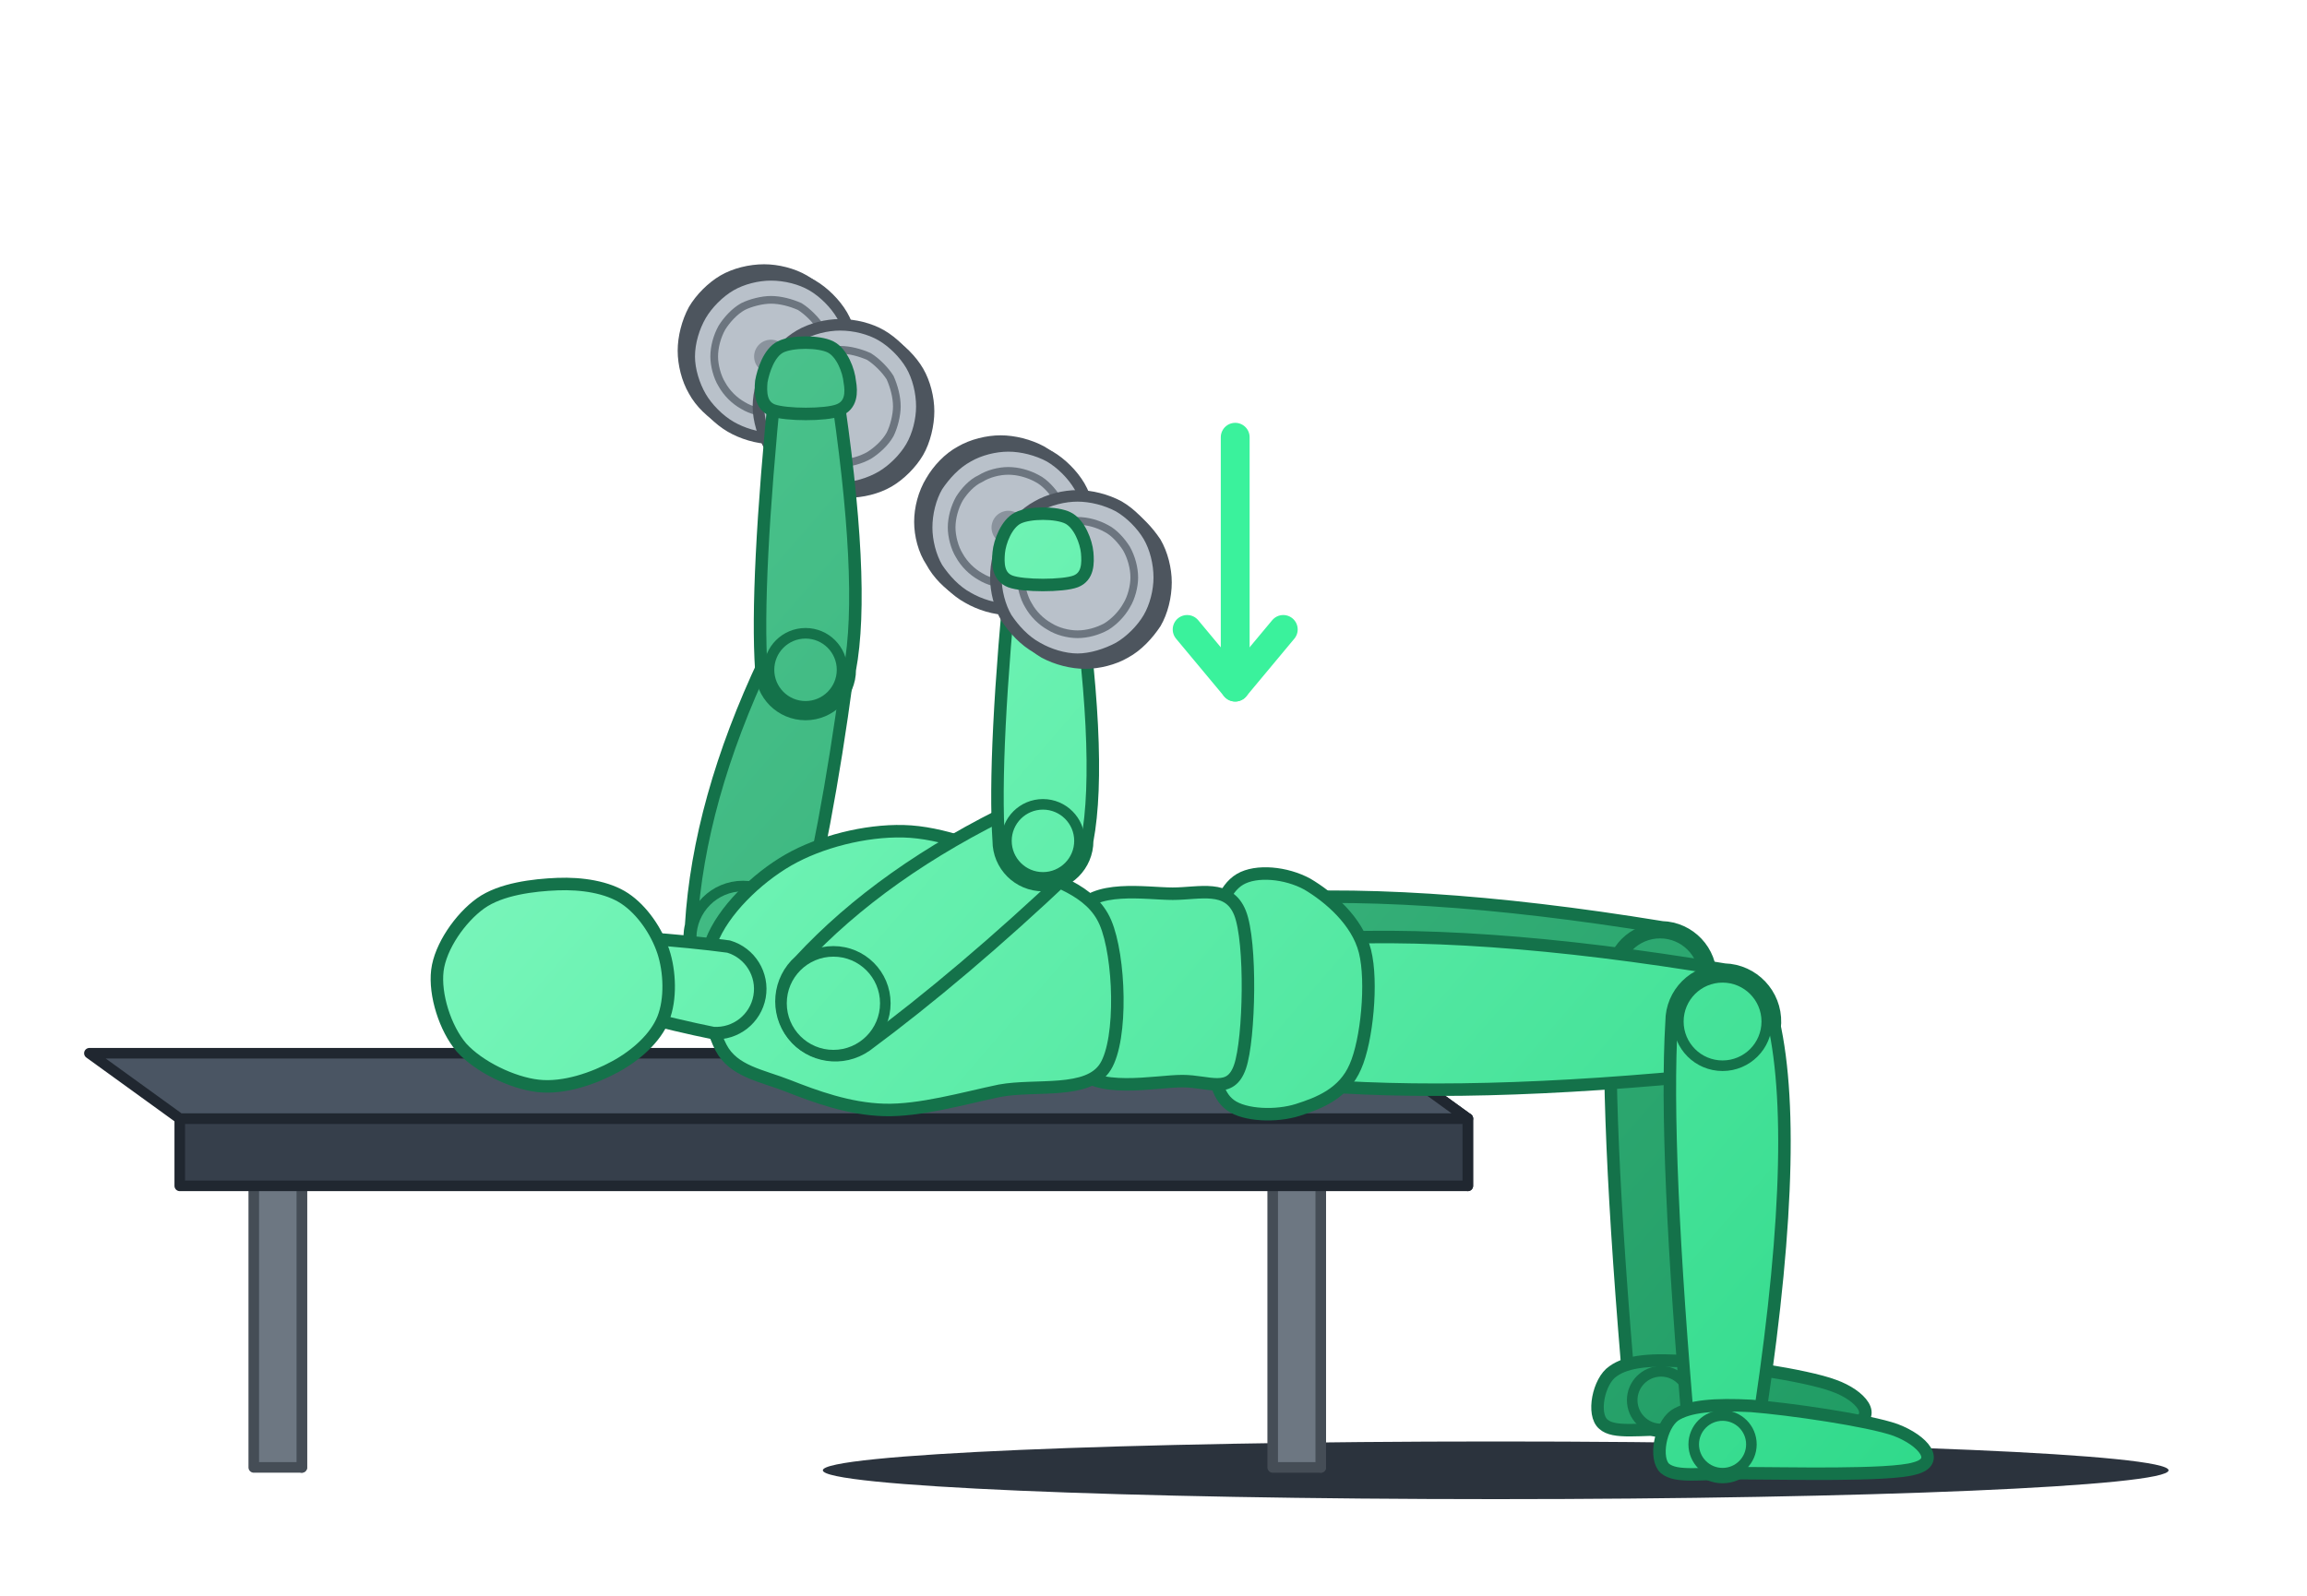
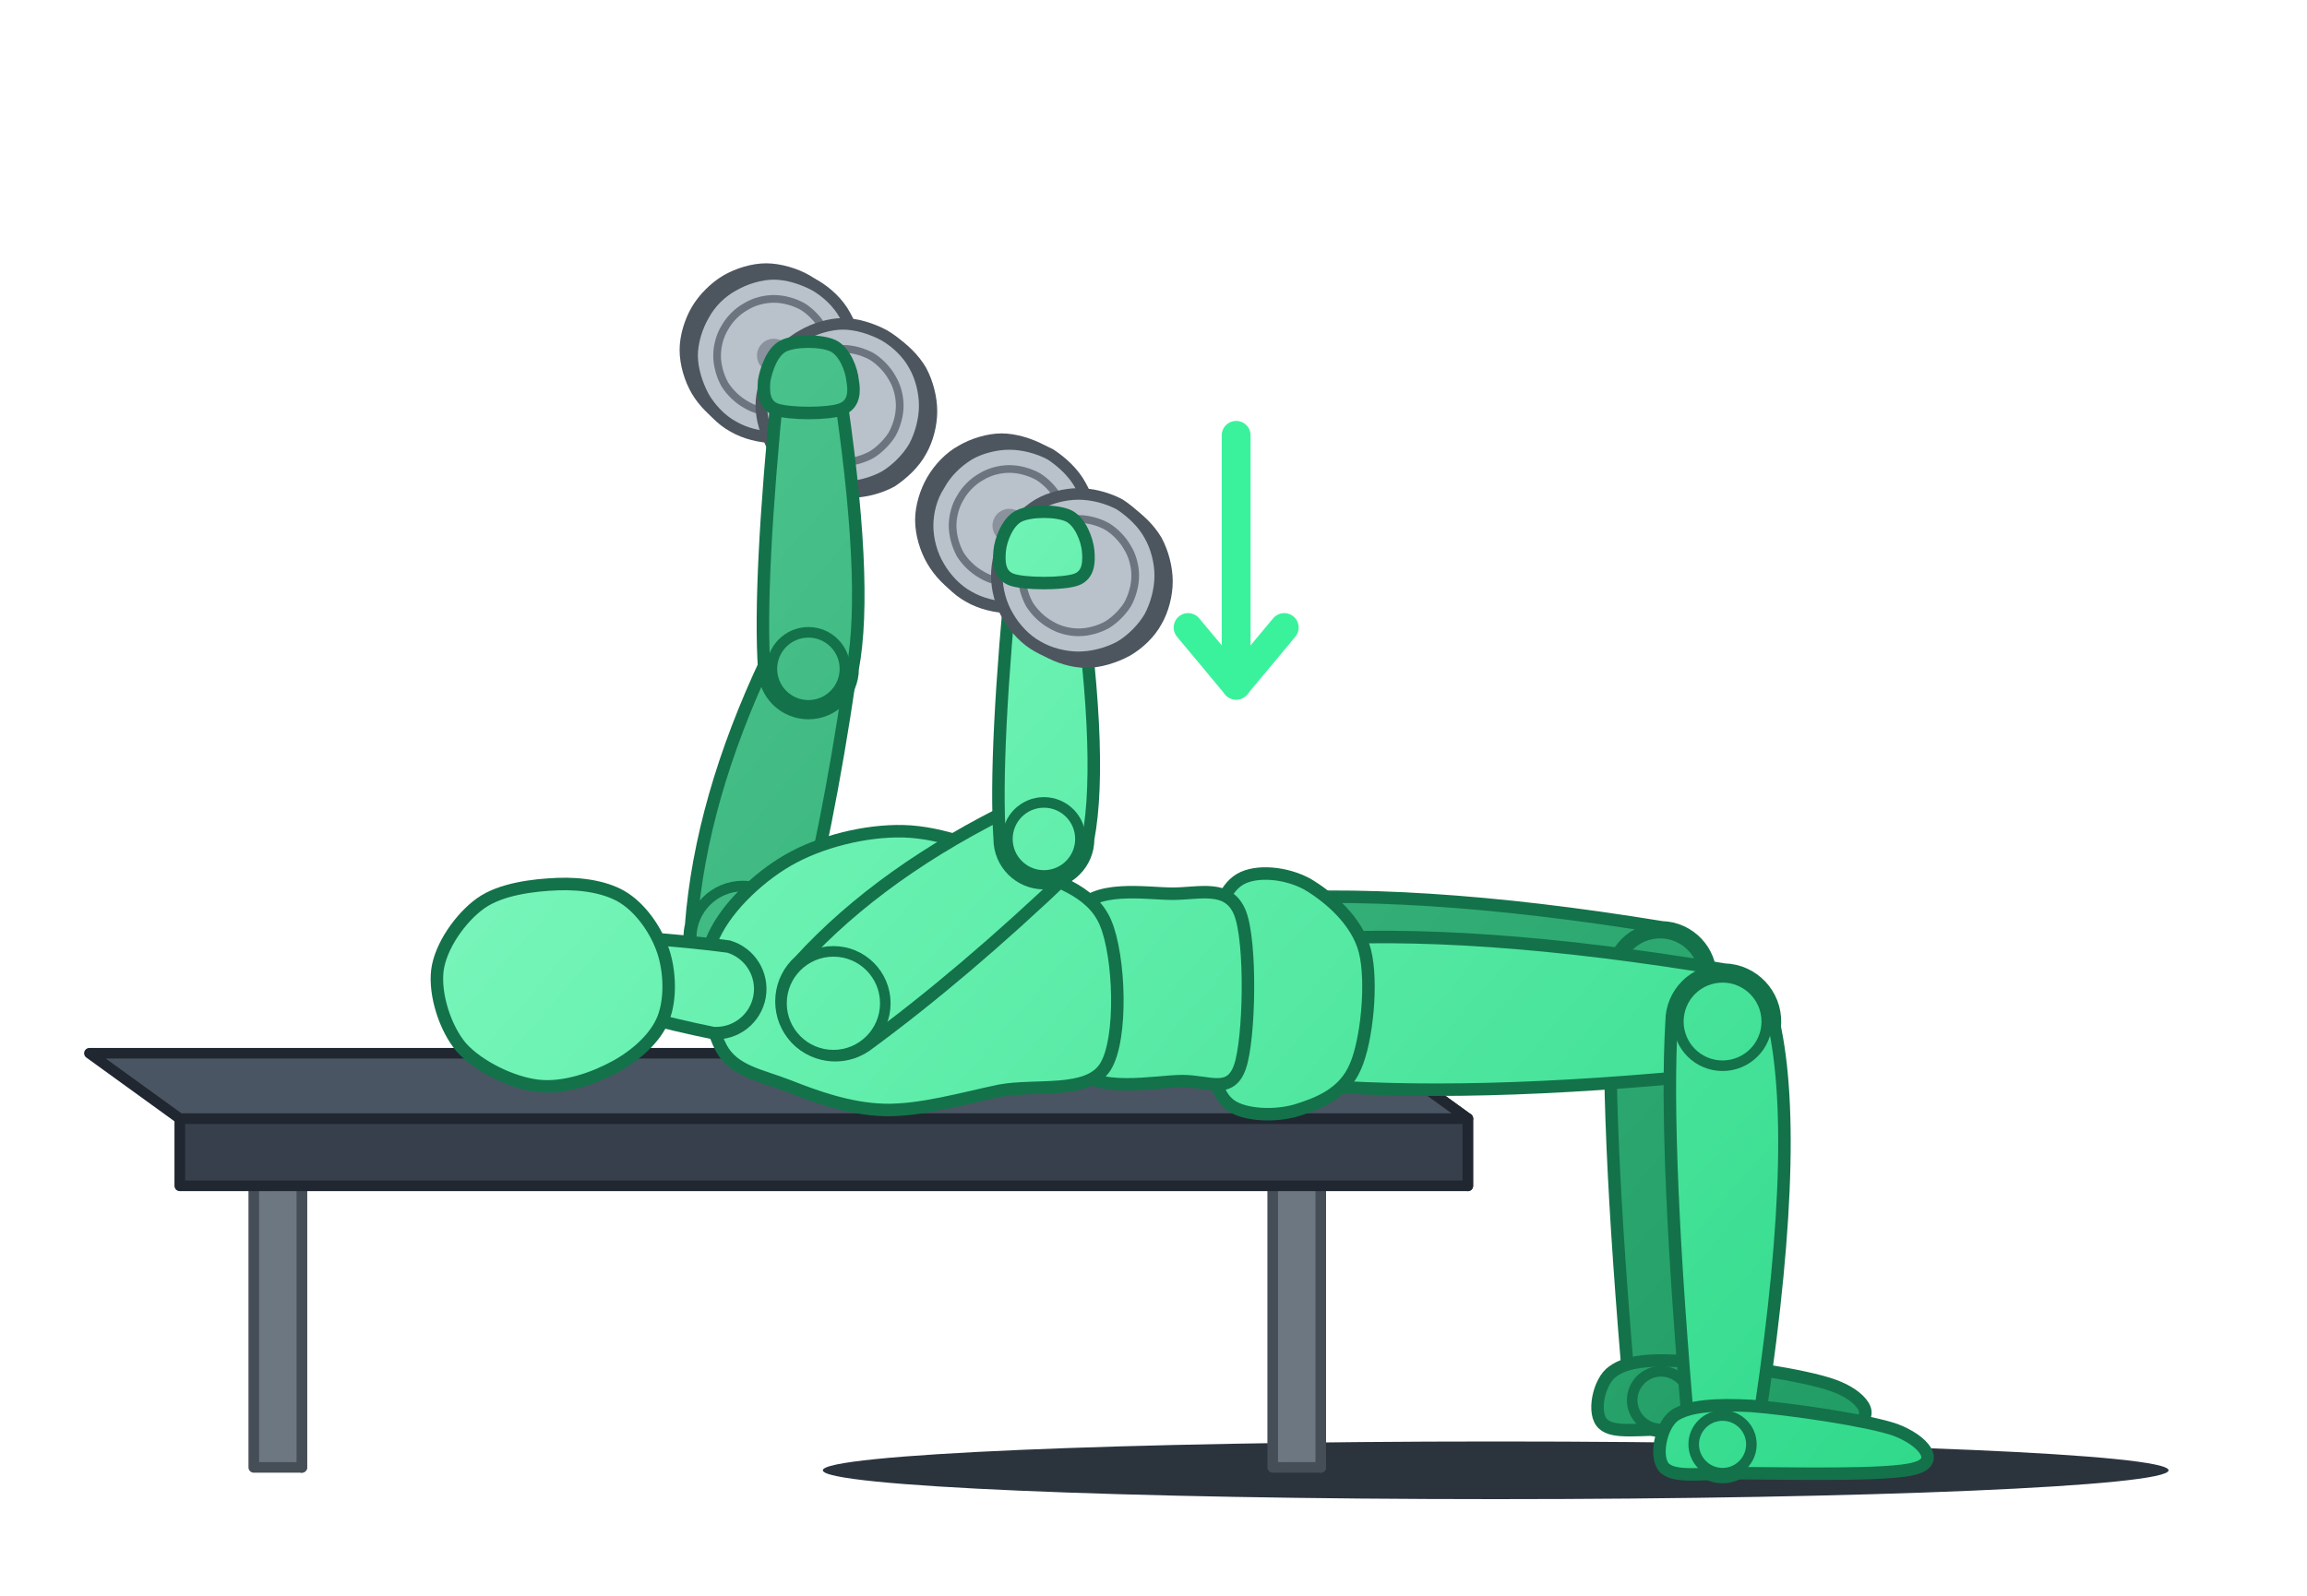
<svg xmlns="http://www.w3.org/2000/svg" class="guide-figure" viewBox="18 70 240 166" role="img" aria-label="Dumbbell bench press, Lower: Bend both elbows to lower the dumbbells evenly toward the sides of your chest.">
  <defs>
    <linearGradient id="dumbbell-bench-press-lower-mint" gradientUnits="userSpaceOnUse" x1="18" y1="70" x2="210" y2="236">
      <stop offset="0" stop-color="#b4ffdc" />
      <stop offset="0.45" stop-color="#6ef3b4" />
      <stop offset="1" stop-color="#2fd98a" />
    </linearGradient>
    <linearGradient id="dumbbell-bench-press-lower-far" gradientUnits="userSpaceOnUse" x1="18" y1="70" x2="210" y2="236">
      <stop offset="0" stop-color="#5fd6a0" />
      <stop offset="1" stop-color="#1e9a62" />
    </linearGradient>
  </defs>
  <ellipse class="g-ground" cx="173.6" cy="223" rx="70" ry="3" fill="#2b333d" />
  <g class="g-bench">
    <path d="M47.6 221.4 L49.4 222.7 L49.4 190.7 L47.6 189.4 Z" fill="#5b646e" stroke="#454d56" stroke-width="1.1" stroke-linejoin="round" />
    <path d="M44.4 222.7 L49.4 222.7 L49.4 190.7 L44.4 190.7 Z" fill="#6d7782" stroke="#454d56" stroke-width="1.1" stroke-linejoin="round" />
    <path d="M42.6 189.4 L47.6 189.4 L49.4 190.7 L44.4 190.7 Z" fill="#8c96a1" stroke="#454d56" stroke-width="1.1" stroke-linejoin="round" />
    <path d="M153.6 221.4 L155.4 222.7 L155.4 190.7 L153.6 189.4 Z" fill="#5b646e" stroke="#454d56" stroke-width="1.1" stroke-linejoin="round" />
    <path d="M150.4 222.7 L155.4 222.7 L155.4 190.7 L150.4 190.7 Z" fill="#6d7782" stroke="#454d56" stroke-width="1.1" stroke-linejoin="round" />
    <path d="M148.6 189.4 L153.6 189.4 L155.4 190.7 L150.4 190.7 Z" fill="#8c96a1" stroke="#454d56" stroke-width="1.1" stroke-linejoin="round" />
    <path d="M161.3 186.6 L170.7 193.4 L170.7 186.4 L161.3 179.6 Z" fill="#2f3742" stroke="#202730" stroke-width="1.1" stroke-linejoin="round" />
    <path d="M36.7 193.4 L170.7 193.4 L170.7 186.4 L36.7 186.4 Z" fill="#363f4b" stroke="#202730" stroke-width="1.1" stroke-linejoin="round" />
    <path d="M27.3 179.6 L161.3 179.6 L170.7 186.4 L36.7 186.4 Z" fill="#4a5563" stroke="#202730" stroke-width="1.1" stroke-linejoin="round" />
  </g>
  <path class="g-body" d="M146.6 177.7 Q164.2 179.3 190.6 176.9 A5.2 5.2 0 0 0 190.9 166.5 Q164.6 162.2 146.9 163.7 A7 7 0 0 0 146.6 177.7 Z" fill="url(#dumbbell-bench-press-lower-far)" stroke="#14724a" stroke-width="1.3" stroke-linejoin="round" />
  <path class="g-body" d="M185.7 171.7 Q184.9 184.9 187.6 215.7 A3.2 3.2 0 0 0 194 215.7 Q198.8 184.9 195.7 171.7 A5 5 0 0 0 185.7 171.7 Z" fill="url(#dumbbell-bench-press-lower-far)" stroke="#14724a" stroke-width="1.3" stroke-linejoin="round" />
  <path class="g-body" d="M185.8 212.7 C187.3 211.6 189.9 211.4 193.8 211.7 C197.6 211.9 205.9 213.1 208.8 214.2 C211.6 215.2 213.4 217.4 210.8 218.2 C208.1 218.9 197.1 218.7 192.8 218.7 C188.4 218.7 185.9 219.2 184.8 218.2 C183.6 217.2 184.3 213.7 185.8 212.7 Z" fill="url(#dumbbell-bench-press-lower-far)" stroke="#14724a" stroke-width="1.3" stroke-linejoin="round" />
  <circle class="g-joint" cx="190.8" cy="215.7" r="3" fill="url(#dumbbell-bench-press-lower-far)" stroke="#14724a" stroke-width="1.1" />
  <circle class="g-joint" cx="190.7" cy="171.7" r="4.6" fill="url(#dumbbell-bench-press-lower-far)" stroke="#14724a" stroke-width="1.1" />
  <g class="g-dumbbell">
-     <path class="g-metal" d="M89 106.5 C89 107.9 89.4 109.5 90.1 110.7 C90.8 112 92 113.1 93.2 113.8 C94.4 114.6 96 115 97.5 115 C98.9 115 100.5 114.6 101.7 113.8 C102.9 113.1 104.1 112 104.8 110.7 C105.5 109.5 106 107.9 106 106.5 C106 105.1 105.5 103.5 104.8 102.2 C104.1 101 102.9 99.8 101.7 99.1 C100.5 98.4 98.9 98 97.5 98 C96 98 94.4 98.4 93.2 99.1 C92 99.8 90.8 101 90.1 102.2 C89.4 103.5 89 105.1 89 106.5 Z" fill="#6c757f" stroke="#4d555e" stroke-width="1" />
-     <path class="g-metal" d="M89.7 107.1 C89.7 108.5 90.2 110.1 90.9 111.3 C91.6 112.5 92.8 113.7 94 114.4 C95.2 115.1 96.8 115.6 98.2 115.6 C99.7 115.6 101.3 115.1 102.5 114.4 C103.7 113.7 104.9 112.5 105.6 111.3 C106.3 110.1 106.7 108.5 106.7 107.1 C106.7 105.6 106.3 104 105.6 102.8 C104.9 101.6 103.7 100.4 102.5 99.7 C101.3 99 99.7 98.6 98.2 98.6 C96.8 98.6 95.2 99 94 99.7 C92.8 100.4 91.6 101.6 90.9 102.8 C90.2 104 89.7 105.6 89.7 107.1 Z" fill="#b9c1ca" stroke="#4d555e" stroke-width="1.2" />
-     <path d="M92.3 107.1 C92.3 108 92.6 109.2 93.1 110 C93.6 110.9 94.4 111.7 95.3 112.2 C96.1 112.7 97.3 113 98.2 113 C99.2 113 100.3 112.7 101.2 112.2 C102 111.7 102.9 110.9 103.4 110 C103.8 109.2 104.1 108 104.1 107.1 C104.1 106.1 103.8 105 103.4 104.1 C102.9 103.3 102 102.4 101.2 101.9 C100.3 101.5 99.2 101.2 98.2 101.2 C97.3 101.2 96.1 101.5 95.3 101.9 C94.4 102.4 93.6 103.3 93.1 104.1 C92.6 105 92.3 106.1 92.3 107.1 Z" fill="none" stroke="#6c757f" stroke-width="0.8" />
-     <line class="g-handle" x1="98.2" y1="107.1" x2="105.4" y2="112.3" stroke="#8a939d" stroke-width="3.5" stroke-linecap="round" />
-     <path class="g-metal" d="M97.7 112.8 C97.7 114.2 98.2 115.9 98.9 117.1 C99.6 118.3 100.8 119.5 102 120.2 C103.2 120.9 104.8 121.3 106.2 121.3 C107.7 121.3 109.3 120.9 110.5 120.2 C111.7 119.5 112.9 118.3 113.6 117.1 C114.3 115.9 114.7 114.2 114.7 112.8 C114.7 111.4 114.3 109.8 113.6 108.6 C112.9 107.4 111.7 106.2 110.5 105.5 C109.3 104.8 107.7 104.3 106.2 104.3 C104.8 104.3 103.2 104.8 102 105.5 C100.8 106.2 99.6 107.4 98.9 108.6 C98.2 109.8 97.7 111.4 97.7 112.8 Z" fill="#6c757f" stroke="#4d555e" stroke-width="1" />
-     <path class="g-metal" d="M96.9 112.3 C96.9 113.7 97.4 115.3 98.1 116.5 C98.8 117.7 100 118.9 101.2 119.6 C102.4 120.3 104 120.8 105.4 120.8 C106.9 120.8 108.5 120.3 109.7 119.6 C110.9 118.9 112.1 117.7 112.8 116.5 C113.5 115.3 113.9 113.7 113.9 112.3 C113.9 110.8 113.5 109.2 112.8 108 C112.1 106.8 110.9 105.6 109.7 104.9 C108.5 104.2 106.9 103.8 105.4 103.8 C104 103.8 102.4 104.2 101.2 104.9 C100 105.6 98.8 106.8 98.1 108 C97.4 109.2 96.9 110.8 96.9 112.3 Z" fill="#b9c1ca" stroke="#4d555e" stroke-width="1.2" />
-     <path d="M99.5 112.3 C99.5 113.2 99.8 114.4 100.3 115.2 C100.8 116.1 101.6 116.9 102.5 117.4 C103.3 117.9 104.5 118.2 105.4 118.2 C106.4 118.2 107.5 117.9 108.4 117.4 C109.2 116.9 110.1 116.1 110.6 115.2 C111 114.4 111.3 113.2 111.3 112.3 C111.3 111.3 111 110.2 110.6 109.3 C110.1 108.5 109.2 107.6 108.4 107.1 C107.5 106.7 106.4 106.4 105.4 106.4 C104.5 106.4 103.3 106.7 102.5 107.1 C101.6 107.6 100.8 108.5 100.3 109.3 C99.8 110.2 99.5 111.3 99.5 112.3 Z" fill="none" stroke="#6c757f" stroke-width="0.8" />
+     <path class="g-metal" d="M89.2 106.4 C89.2 107.9 89.7 109.5 90.4 110.7 C91.1 111.9 92.3 113.1 93.5 113.8 C94.7 114.5 96.3 114.9 97.7 114.9 C99.1 114.9 100.8 114.5 102 113.8 C103.2 113.1 104.4 111.9 105.1 110.7 C105.8 109.5 106.2 107.9 106.2 106.4 C106.2 105 105.8 103.4 105.1 102.2 C104.4 101 103.2 99.8 102 99.1 C100.8 98.4 99.1 97.9 97.7 97.9 C96.3 97.9 94.7 98.4 93.5 99.1 C92.3 99.8 91.1 101 90.4 102.2 C89.7 103.4 89.2 105 89.2 106.4 Z" fill="#6c757f" stroke="#4d555e" stroke-width="1" />
+     <path class="g-metal" d="M90 107 C90 108.4 90.5 110 91.2 111.3 C91.9 112.5 93 113.7 94.3 114.4 C95.5 115.1 97.1 115.5 98.5 115.5 C99.9 115.5 101.5 115.1 102.8 114.4 C104 113.7 105.2 112.5 105.9 111.3 C106.6 110 107 108.4 107 107 C107 105.6 106.6 104 105.9 102.8 C105.2 101.5 104 100.4 102.8 99.7 C101.5 99 99.9 98.5 98.5 98.5 C97.1 98.5 95.5 99 94.3 99.7 C93 100.4 91.9 101.5 91.2 102.8 C90.5 104 90 105.6 90 107 Z" fill="#b9c1ca" stroke="#4d555e" stroke-width="1.2" />
+     <path d="M92.6 107 C92.6 108 92.9 109.1 93.4 110 C93.9 110.8 94.7 111.6 95.6 112.1 C96.4 112.6 97.5 112.9 98.5 112.9 C99.5 112.9 100.6 112.6 101.5 112.1 C102.3 111.6 103.1 110.8 103.6 110 C104.1 109.1 104.4 108 104.4 107 C104.4 106 104.1 104.9 103.6 104.1 C103.1 103.2 102.3 102.4 101.5 101.9 C100.6 101.4 99.5 101.1 98.5 101.1 C97.5 101.1 96.4 101.4 95.6 101.9 C94.7 102.4 93.9 103.2 93.4 104.1 C92.9 104.9 92.6 106 92.6 107 Z" fill="none" stroke="#6c757f" stroke-width="0.8" />
+     <line class="g-handle" x1="98.5" y1="107" x2="105.7" y2="112.2" stroke="#8a939d" stroke-width="3.5" stroke-linecap="round" />
+     <path class="g-metal" d="M98 112.8 C98 114.2 98.4 115.8 99.2 117 C99.9 118.3 101 119.4 102.3 120.2 C103.5 120.9 105.1 121.3 106.5 121.3 C107.9 121.3 109.5 120.9 110.8 120.2 C112 119.4 113.2 118.3 113.9 117 C114.6 115.8 115 114.2 115 112.8 C115 111.4 114.6 109.8 113.9 108.5 C113.2 107.3 112 106.1 110.8 105.4 C109.5 104.7 107.9 104.3 106.5 104.3 C105.1 104.3 103.5 104.7 102.3 105.4 C101 106.1 99.9 107.3 99.2 108.5 C98.4 109.8 98 111.4 98 112.8 Z" fill="#6c757f" stroke="#4d555e" stroke-width="1" />
+     <path class="g-metal" d="M97.2 112.2 C97.2 113.6 97.7 115.2 98.4 116.5 C99.1 117.7 100.2 118.9 101.5 119.6 C102.7 120.3 104.3 120.7 105.7 120.7 C107.1 120.7 108.7 120.3 110 119.6 C111.2 118.9 112.4 117.7 113.1 116.5 C113.8 115.2 114.2 113.6 114.2 112.2 C114.2 110.8 113.8 109.2 113.1 108 C112.4 106.7 111.2 105.6 110 104.9 C108.7 104.2 107.1 103.7 105.7 103.7 C104.3 103.7 102.7 104.2 101.5 104.9 C100.2 105.6 99.1 106.7 98.4 108 C97.7 109.2 97.2 110.8 97.2 112.2 Z" fill="#b9c1ca" stroke="#4d555e" stroke-width="1.2" />
+     <path d="M99.8 112.2 C99.8 113.2 100.1 114.3 100.6 115.2 C101.1 116 101.9 116.8 102.8 117.3 C103.6 117.8 104.7 118.1 105.7 118.1 C106.7 118.1 107.8 117.8 108.7 117.3 C109.5 116.8 110.3 116 110.8 115.2 C111.3 114.3 111.6 113.2 111.6 112.2 C111.6 111.2 111.3 110.1 110.8 109.3 C110.3 108.4 109.5 107.6 108.7 107.1 C107.8 106.6 106.7 106.3 105.7 106.3 C104.7 106.3 103.6 106.6 102.8 107.1 C101.9 107.6 101.1 108.4 100.6 109.3 C100.1 110.1 99.8 111.2 99.8 112.2 Z" fill="none" stroke="#6c757f" stroke-width="0.8" />
  </g>
-   <path class="g-body" d="M100.8 168.9 Q104 156.4 106.1 140.7 A4.4 4.4 0 0 0 97.6 138.7 Q90.7 153.3 89.9 166.3 A5.6 5.6 0 0 0 100.8 168.9 Z" fill="url(#dumbbell-bench-press-lower-far)" stroke="#14724a" stroke-width="1.3" stroke-linejoin="round" />
+   <path class="g-body" d="M100.8 168.9 Q104.1 156.4 106.4 140.7 A4.4 4.4 0 0 0 97.8 138.6 Q90.9 153.2 89.9 166.3 A5.6 5.6 0 0 0 100.8 168.9 Z" fill="url(#dumbbell-bench-press-lower-far)" stroke="#14724a" stroke-width="1.3" stroke-linejoin="round" />
  <circle class="g-joint" cx="95.3" cy="167.6" r="5.4" fill="url(#dumbbell-bench-press-lower-far)" stroke="#14724a" stroke-width="1.1" />
-   <path class="g-body" d="M106.4 139.7 Q108.1 130.7 104.9 109.7 A3.1 3.1 0 0 0 98.7 109.7 Q96.6 130.7 97.2 139.7 A4.6 4.6 0 0 0 106.4 139.7 Z" fill="url(#dumbbell-bench-press-lower-far)" stroke="#14724a" stroke-width="1.3" stroke-linejoin="round" />
-   <circle class="g-joint" cx="101.8" cy="139.7" r="3.8" fill="url(#dumbbell-bench-press-lower-far)" stroke="#14724a" stroke-width="1.1" />
-   <path class="g-body" d="M106.4 109.7 C106.3 108.6 105.6 106.7 104.4 106.1 C103.2 105.5 100.4 105.5 99.2 106.1 C98 106.7 97.4 108.6 97.2 109.7 C97.1 110.8 97.1 112.2 98.4 112.7 C99.8 113.2 103.9 113.2 105.2 112.7 C106.6 112.2 106.6 110.8 106.4 109.7 Z" fill="url(#dumbbell-bench-press-lower-far)" stroke="#14724a" stroke-width="1.3" stroke-linejoin="round" />
+   <path class="g-body" d="M106.7 139.6 Q108.4 130.6 105.2 109.6 A3.1 3.1 0 0 0 99 109.6 Q96.9 130.6 97.5 139.6 A4.6 4.6 0 0 0 106.7 139.6 Z" fill="url(#dumbbell-bench-press-lower-far)" stroke="#14724a" stroke-width="1.3" stroke-linejoin="round" />
+   <circle class="g-joint" cx="102.1" cy="139.6" r="3.8" fill="url(#dumbbell-bench-press-lower-far)" stroke="#14724a" stroke-width="1.1" />
+   <path class="g-body" d="M106.7 109.6 C106.6 108.5 105.9 106.6 104.7 106 C103.5 105.4 100.7 105.4 99.5 106 C98.3 106.6 97.7 108.5 97.5 109.6 C97.4 110.7 97.4 112.1 98.7 112.6 C100.1 113.1 104.2 113.1 105.5 112.6 C106.9 112.1 106.9 110.7 106.7 109.6 Z" fill="url(#dumbbell-bench-press-lower-far)" stroke="#14724a" stroke-width="1.3" stroke-linejoin="round" />
  <path class="g-body" d="M153.1 182.8 Q170.6 184.4 197.1 181.7 A5.4 5.4 0 0 0 197.4 170.9 Q171 166.5 153.4 167.8 A7.5 7.5 0 0 0 153.1 182.8 Z" fill="url(#dumbbell-bench-press-lower-mint)" stroke="#14724a" stroke-width="1.3" stroke-linejoin="round" />
  <path class="g-body" d="M191.9 176.3 Q191.1 189.5 193.8 220.3 A3.4 3.4 0 0 0 200.6 220.3 Q205.5 189.5 202.5 176.3 A5.3 5.3 0 0 0 191.9 176.3 Z" fill="url(#dumbbell-bench-press-lower-mint)" stroke="#14724a" stroke-width="1.3" stroke-linejoin="round" />
  <path class="g-body" d="M192.2 217.3 C193.7 216.3 196.4 216.1 200.2 216.3 C204.1 216.6 212.4 217.8 215.2 218.8 C218.1 219.9 219.9 222.1 217.2 222.8 C214.6 223.6 203.6 223.3 199.2 223.3 C194.9 223.3 192.4 223.8 191.2 222.8 C190.1 221.8 190.7 218.4 192.2 217.3 Z" fill="url(#dumbbell-bench-press-lower-mint)" stroke="#14724a" stroke-width="1.3" stroke-linejoin="round" />
  <circle class="g-joint" cx="197.2" cy="220.3" r="3" fill="url(#dumbbell-bench-press-lower-mint)" stroke="#14724a" stroke-width="1.1" />
  <circle class="g-joint" cx="197.2" cy="176.3" r="4.6" fill="url(#dumbbell-bench-press-lower-mint)" stroke="#14724a" stroke-width="1.1" />
  <path class="g-body" d="M146 185 C147.5 186.1 150.8 186.2 153 185.5 C155.2 184.8 157.8 183.8 159 181 C160.2 178.3 160.8 172.2 160 169 C159.2 165.8 156.2 163.3 154 162 C151.8 160.8 148.7 160.5 147 161.5 C145.3 162.5 144.5 165.1 144 168 C143.5 170.9 143.7 176.2 144 179 C144.3 181.8 144.5 183.9 146 185 Z" fill="url(#dumbbell-bench-press-lower-mint)" stroke="#14724a" stroke-width="1.3" stroke-linejoin="round" />
  <path class="g-body" d="M130 181 C131.8 183.9 138.2 182.5 141 182.5 C143.8 182.5 146 183.9 147 181 C148 178.1 148.2 168 147 165 C145.8 162 142.8 163 140 163 C137.2 163 131.7 162 130 165 C128.3 168 128.2 178.1 130 181 Z" fill="url(#dumbbell-bench-press-lower-mint)" stroke="#14724a" stroke-width="1.3" stroke-linejoin="round" />
  <path class="g-body" d="M100 183 C102.8 184.1 106.3 185.4 110 185.5 C113.7 185.6 118.2 184.3 122 183.5 C125.8 182.8 131.2 183.9 133 181 C134.8 178.1 134.5 169.5 133 166 C131.5 162.5 127.5 161.6 124 160 C120.5 158.4 116 156.6 112 156.5 C108 156.4 103.3 157.6 100 159.5 C96.7 161.4 93.2 164.8 92 168 C90.8 171.3 91.7 176.5 93 179 C94.3 181.5 97.2 181.9 100 183 Z" fill="url(#dumbbell-bench-press-lower-mint)" stroke="#14724a" stroke-width="1.3" stroke-linejoin="round" />
  <path class="g-body" d="M93.8 168.5 Q90.1 168 84.7 167.6 A4 4 0 0 0 83.3 175.4 Q88.7 176.8 92.2 177.5 A4.6 4.6 0 0 0 93.8 168.5 Z" fill="url(#dumbbell-bench-press-lower-mint)" stroke="#14724a" stroke-width="1.3" stroke-linejoin="round" />
  <path class="g-body" d="M82 181 C79.8 182.2 76.7 183.3 74 183 C71.3 182.7 67.8 181 66 179 C64.3 177 63.2 173.5 63.5 171 C63.8 168.5 65.9 165.5 68 164 C70.1 162.5 73.5 162.1 76 162 C78.5 161.9 81.2 162.3 83 163.5 C84.8 164.7 86.3 166.9 87 169 C87.7 171.1 87.8 174 87 176 C86.2 178 84.2 179.8 82 181 Z" fill="url(#dumbbell-bench-press-lower-mint)" stroke="#14724a" stroke-width="1.3" stroke-linejoin="round" />
-   <path class="g-body" d="M108.1 178.8 Q118.1 171.4 129.2 160.9 A4.4 4.4 0 0 0 123.8 154 Q109.8 160.7 101.2 170 A5.6 5.6 0 0 0 108.1 178.8 Z" fill="url(#dumbbell-bench-press-lower-mint)" stroke="#14724a" stroke-width="1.3" stroke-linejoin="round" />
+   <path class="g-body" d="M108.1 178.8 Q118.2 171.4 129.3 160.8 A4.4 4.4 0 0 0 123.9 153.8 Q109.8 160.6 101.2 170 A5.6 5.6 0 0 0 108.1 178.8 Z" fill="url(#dumbbell-bench-press-lower-mint)" stroke="#14724a" stroke-width="1.3" stroke-linejoin="round" />
  <circle class="g-joint" cx="104.7" cy="174.4" r="5.4" fill="url(#dumbbell-bench-press-lower-mint)" stroke="#14724a" stroke-width="1.1" />
-   <path class="g-body" d="M131.1 157.5 Q132.8 148.5 129.6 127.5 A3.1 3.1 0 0 0 123.4 127.5 Q121.3 148.5 121.9 157.5 A4.6 4.6 0 0 0 131.1 157.5 Z" fill="url(#dumbbell-bench-press-lower-mint)" stroke="#14724a" stroke-width="1.3" stroke-linejoin="round" />
-   <circle class="g-joint" cx="126.5" cy="157.5" r="3.8" fill="url(#dumbbell-bench-press-lower-mint)" stroke="#14724a" stroke-width="1.1" />
+   <path class="g-body" d="M131.2 157.3 Q132.9 148.3 129.7 127.3 A3.1 3.1 0 0 0 123.5 127.3 Q121.4 148.3 122 157.3 A4.6 4.6 0 0 0 131.2 157.3 Z" fill="url(#dumbbell-bench-press-lower-mint)" stroke="#14724a" stroke-width="1.3" stroke-linejoin="round" />
+   <circle class="g-joint" cx="126.6" cy="157.3" r="3.8" fill="url(#dumbbell-bench-press-lower-mint)" stroke="#14724a" stroke-width="1.1" />
  <g class="g-dumbbell">
-     <path class="g-metal" d="M113.6 124.3 C113.6 125.7 114 127.3 114.8 128.5 C115.5 129.8 116.6 130.9 117.9 131.7 C119.1 132.4 120.7 132.8 122.1 132.8 C123.5 132.8 125.1 132.4 126.4 131.7 C127.6 130.9 128.8 129.8 129.5 128.5 C130.2 127.3 130.6 125.7 130.6 124.3 C130.6 122.9 130.2 121.3 129.5 120 C128.8 118.8 127.6 117.6 126.4 116.9 C125.1 116.2 123.5 115.8 122.1 115.8 C120.7 115.8 119.1 116.2 117.9 116.9 C116.6 117.6 115.5 118.8 114.8 120 C114 121.3 113.6 122.9 113.6 124.3 Z" fill="#6c757f" stroke="#4d555e" stroke-width="1" />
-     <path class="g-metal" d="M114.4 124.9 C114.4 126.3 114.8 127.9 115.5 129.1 C116.3 130.3 117.4 131.5 118.7 132.2 C119.9 132.9 121.5 133.4 122.9 133.4 C124.3 133.4 125.9 132.9 127.2 132.2 C128.4 131.5 129.6 130.3 130.3 129.1 C131 127.9 131.4 126.3 131.4 124.9 C131.4 123.4 131 121.8 130.3 120.6 C129.6 119.4 128.4 118.2 127.2 117.5 C125.9 116.8 124.3 116.4 122.9 116.4 C121.5 116.4 119.9 116.8 118.7 117.5 C117.4 118.2 116.3 119.4 115.5 120.6 C114.8 121.8 114.4 123.4 114.4 124.9 Z" fill="#b9c1ca" stroke="#4d555e" stroke-width="1.2" />
-     <path d="M117 124.9 C117 125.8 117.3 127 117.8 127.8 C118.3 128.7 119.1 129.5 120 130 C120.8 130.5 121.9 130.8 122.9 130.8 C123.9 130.8 125 130.5 125.9 130 C126.7 129.5 127.5 128.7 128 127.8 C128.5 127 128.8 125.8 128.8 124.9 C128.8 123.9 128.5 122.8 128 121.9 C127.5 121.1 126.7 120.2 125.9 119.8 C125 119.3 123.9 119 122.9 119 C121.9 119 120.8 119.3 120 119.8 C119.1 120.2 118.3 121.1 117.8 121.9 C117.3 122.8 117 123.9 117 124.9 Z" fill="none" stroke="#6c757f" stroke-width="0.8" />
-     <line class="g-handle" x1="122.9" y1="124.9" x2="130.1" y2="130.1" stroke="#8a939d" stroke-width="3.5" stroke-linecap="round" />
-     <path class="g-metal" d="M122.4 130.6 C122.4 132.1 122.8 133.7 123.5 134.9 C124.2 136.1 125.4 137.3 126.6 138 C127.9 138.7 129.5 139.1 130.9 139.1 C132.3 139.1 133.9 138.7 135.1 138 C136.4 137.3 137.5 136.1 138.3 134.9 C139 133.7 139.4 132.1 139.4 130.6 C139.4 129.2 139 127.6 138.3 126.4 C137.5 125.2 136.4 124 135.1 123.3 C133.9 122.6 132.3 122.1 130.9 122.1 C129.5 122.1 127.9 122.6 126.6 123.3 C125.4 124 124.2 125.2 123.5 126.4 C122.8 127.6 122.4 129.2 122.4 130.6 Z" fill="#6c757f" stroke="#4d555e" stroke-width="1" />
-     <path class="g-metal" d="M121.6 130.1 C121.6 131.5 122 133.1 122.7 134.3 C123.5 135.5 124.6 136.7 125.9 137.4 C127.1 138.1 128.7 138.6 130.1 138.6 C131.5 138.6 133.1 138.1 134.4 137.4 C135.6 136.7 136.8 135.5 137.5 134.3 C138.2 133.1 138.6 131.5 138.6 130.1 C138.6 128.6 138.2 127 137.5 125.8 C136.8 124.6 135.6 123.4 134.4 122.7 C133.1 122 131.5 121.6 130.1 121.6 C128.7 121.6 127.1 122 125.9 122.7 C124.6 123.4 123.5 124.6 122.7 125.8 C122 127 121.6 128.6 121.6 130.1 Z" fill="#b9c1ca" stroke="#4d555e" stroke-width="1.2" />
-     <path d="M124.2 130.1 C124.2 131 124.5 132.2 125 133 C125.5 133.9 126.3 134.7 127.2 135.2 C128 135.7 129.1 136 130.1 136 C131.1 136 132.2 135.7 133.1 135.2 C133.9 134.7 134.7 133.9 135.2 133 C135.7 132.2 136 131 136 130.1 C136 129.1 135.7 128 135.2 127.1 C134.7 126.3 133.9 125.4 133.1 125 C132.2 124.5 131.1 124.2 130.1 124.2 C129.1 124.2 128 124.5 127.2 125 C126.3 125.4 125.5 126.3 125 127.1 C124.5 128 124.2 129.1 124.2 130.1 Z" fill="none" stroke="#6c757f" stroke-width="0.8" />
+     <path class="g-metal" d="M113.7 124.1 C113.7 125.6 114.2 127.2 114.9 128.4 C115.6 129.6 116.7 130.8 118 131.5 C119.2 132.2 120.8 132.6 122.2 132.6 C123.6 132.6 125.2 132.2 126.5 131.5 C127.7 130.8 128.9 129.6 129.6 128.4 C130.3 127.2 130.7 125.6 130.7 124.1 C130.7 122.7 130.3 121.1 129.6 119.9 C128.9 118.7 127.7 117.5 126.5 116.8 C125.2 116.1 123.6 115.6 122.2 115.6 C120.8 115.6 119.2 116.1 118 116.8 C116.7 117.5 115.6 118.7 114.9 119.9 C114.2 121.1 113.7 122.7 113.7 124.1 Z" fill="#6c757f" stroke="#4d555e" stroke-width="1" />
+     <path class="g-metal" d="M114.5 124.7 C114.5 126.1 114.9 127.7 115.7 129 C116.4 130.2 117.5 131.4 118.8 132.1 C120 132.8 121.6 133.2 123 133.2 C124.4 133.2 126 132.8 127.3 132.1 C128.5 131.4 129.7 130.2 130.4 129 C131.1 127.7 131.5 126.1 131.5 124.7 C131.5 123.3 131.1 121.7 130.4 120.5 C129.7 119.2 128.5 118.1 127.3 117.3 C126 116.6 124.4 116.2 123 116.2 C121.6 116.2 120 116.6 118.8 117.3 C117.5 118.1 116.4 119.2 115.7 120.5 C114.9 121.7 114.5 123.3 114.5 124.7 Z" fill="#b9c1ca" stroke="#4d555e" stroke-width="1.2" />
+     <path d="M117.1 124.7 C117.1 125.7 117.4 126.8 117.9 127.7 C118.4 128.5 119.2 129.3 120.1 129.8 C120.9 130.3 122 130.6 123 130.6 C124 130.6 125.1 130.3 126 129.8 C126.8 129.3 127.6 128.5 128.1 127.7 C128.6 126.8 128.9 125.7 128.9 124.7 C128.9 123.7 128.6 122.6 128.1 121.8 C127.6 120.9 126.8 120.1 126 119.6 C125.1 119.1 124 118.8 123 118.8 C122 118.8 120.9 119.1 120.1 119.6 C119.2 120.1 118.4 120.9 117.9 121.8 C117.4 122.6 117.1 123.7 117.1 124.7 Z" fill="none" stroke="#6c757f" stroke-width="0.8" />
+     <line class="g-handle" x1="123" y1="124.7" x2="130.2" y2="129.9" stroke="#8a939d" stroke-width="3.5" stroke-linecap="round" />
+     <path class="g-metal" d="M122.5 130.5 C122.5 131.9 122.9 133.5 123.6 134.7 C124.4 136 125.5 137.1 126.8 137.8 C128 138.5 129.6 139 131 139 C132.4 139 134 138.5 135.3 137.8 C136.5 137.1 137.7 136 138.4 134.7 C139.1 133.5 139.5 131.9 139.5 130.5 C139.5 129.1 139.1 127.5 138.4 126.2 C137.7 125 136.5 123.8 135.3 123.1 C134 122.4 132.4 122 131 122 C129.6 122 128 122.4 126.8 123.1 C125.5 123.8 124.4 125 123.6 126.2 C122.9 127.5 122.5 129.1 122.5 130.5 Z" fill="#6c757f" stroke="#4d555e" stroke-width="1" />
+     <path class="g-metal" d="M121.7 129.9 C121.7 131.3 122.1 132.9 122.9 134.2 C123.6 135.4 124.7 136.6 126 137.3 C127.2 138 128.8 138.4 130.2 138.4 C131.6 138.4 133.2 138 134.5 137.3 C135.7 136.6 136.9 135.4 137.6 134.2 C138.3 132.9 138.7 131.3 138.7 129.9 C138.7 128.5 138.3 126.9 137.6 125.7 C136.9 124.4 135.7 123.3 134.5 122.5 C133.2 121.8 131.6 121.4 130.2 121.4 C128.8 121.4 127.2 121.8 126 122.5 C124.7 123.3 123.6 124.4 122.9 125.7 C122.1 126.9 121.7 128.5 121.7 129.9 Z" fill="#b9c1ca" stroke="#4d555e" stroke-width="1.2" />
+     <path d="M124.3 129.9 C124.3 130.9 124.6 132 125.1 132.9 C125.6 133.7 126.4 134.5 127.3 135 C128.1 135.5 129.2 135.8 130.2 135.8 C131.2 135.8 132.3 135.5 133.2 135 C134 134.5 134.8 133.7 135.3 132.9 C135.8 132 136.1 130.9 136.1 129.9 C136.1 128.9 135.8 127.8 135.3 127 C134.8 126.1 134 125.3 133.2 124.8 C132.3 124.3 131.2 124 130.2 124 C129.2 124 128.1 124.3 127.3 124.8 C126.4 125.3 125.6 126.1 125.1 127 C124.6 127.8 124.3 128.9 124.3 129.9 Z" fill="none" stroke="#6c757f" stroke-width="0.8" />
  </g>
-   <path class="g-body" d="M131.1 127.5 C131 126.4 130.3 124.5 129.1 123.9 C127.9 123.3 125.1 123.3 123.9 123.9 C122.7 124.5 122 126.4 121.9 127.5 C121.8 128.6 121.8 130 123.1 130.5 C124.4 131 128.6 131 129.9 130.5 C131.2 130 131.2 128.6 131.1 127.5 Z" fill="url(#dumbbell-bench-press-lower-mint)" stroke="#14724a" stroke-width="1.3" stroke-linejoin="round" />
+   <path class="g-body" d="M131.2 127.3 C131.1 126.2 130.4 124.3 129.2 123.7 C128 123.1 125.2 123.1 124 123.7 C122.8 124.3 122.1 126.2 122 127.3 C121.9 128.4 121.9 129.8 123.2 130.3 C124.5 130.8 128.7 130.8 130 130.3 C131.3 129.8 131.3 128.4 131.2 127.3 Z" fill="url(#dumbbell-bench-press-lower-mint)" stroke="#14724a" stroke-width="1.3" stroke-linejoin="round" />
  <g class="g-arrow" stroke="#3af29c">
-     <path d="M146.5 115.5 L146.5 141.5" fill="none" stroke-width="3" stroke-linecap="round" />
-     <path d="M141.5 135.5 L146.5 141.5 L151.5 135.5" fill="none" stroke-width="3" stroke-linecap="round" stroke-linejoin="round" />
+     <path d="M146.6 115.3 L146.6 141.3" fill="none" stroke-width="3" stroke-linecap="round" />
+     <path d="M141.6 135.3 L146.6 141.3 L151.6 135.3" fill="none" stroke-width="3" stroke-linecap="round" stroke-linejoin="round" />
  </g>
</svg>
